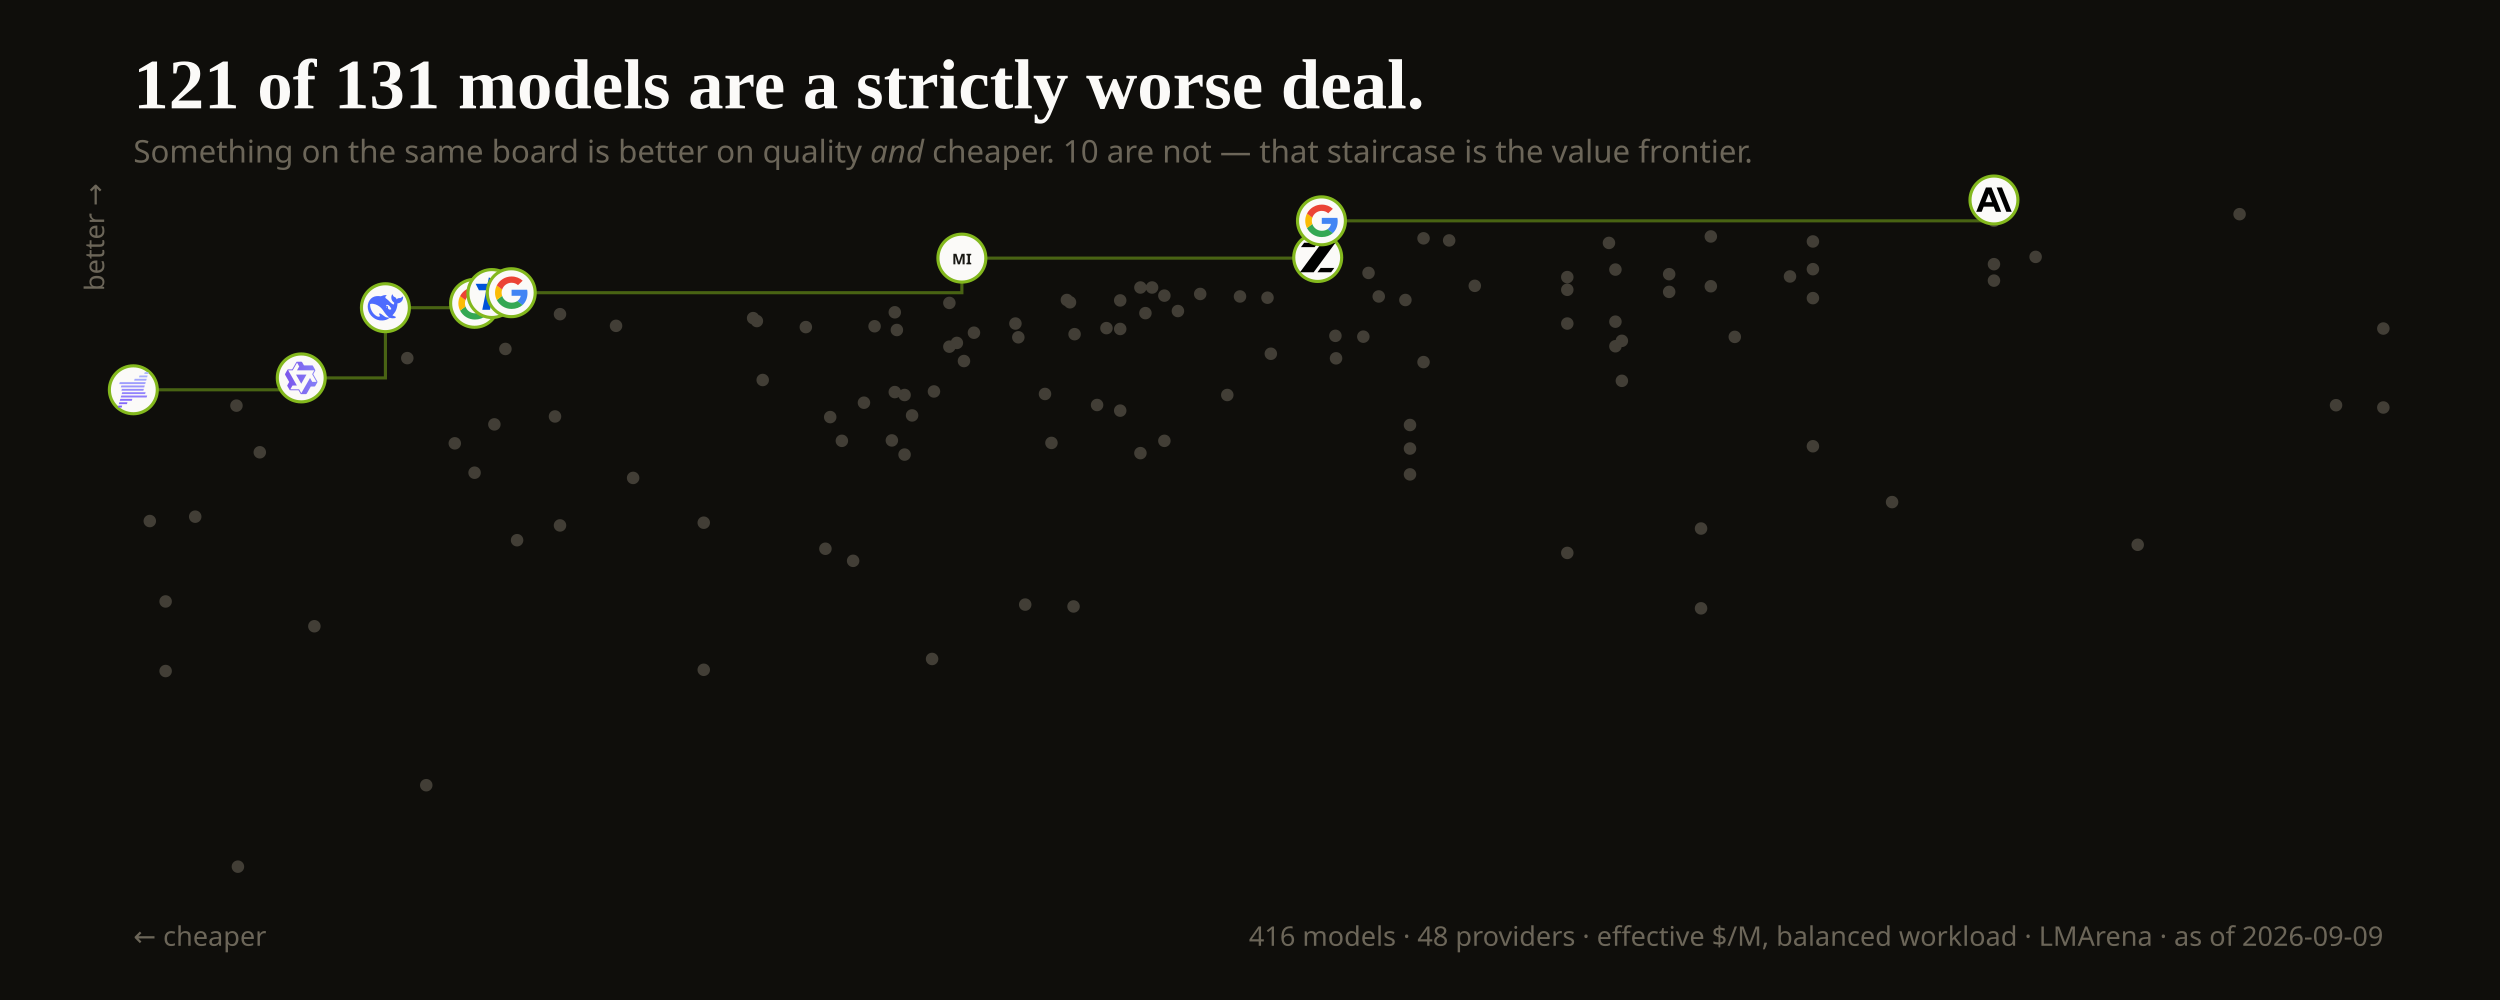
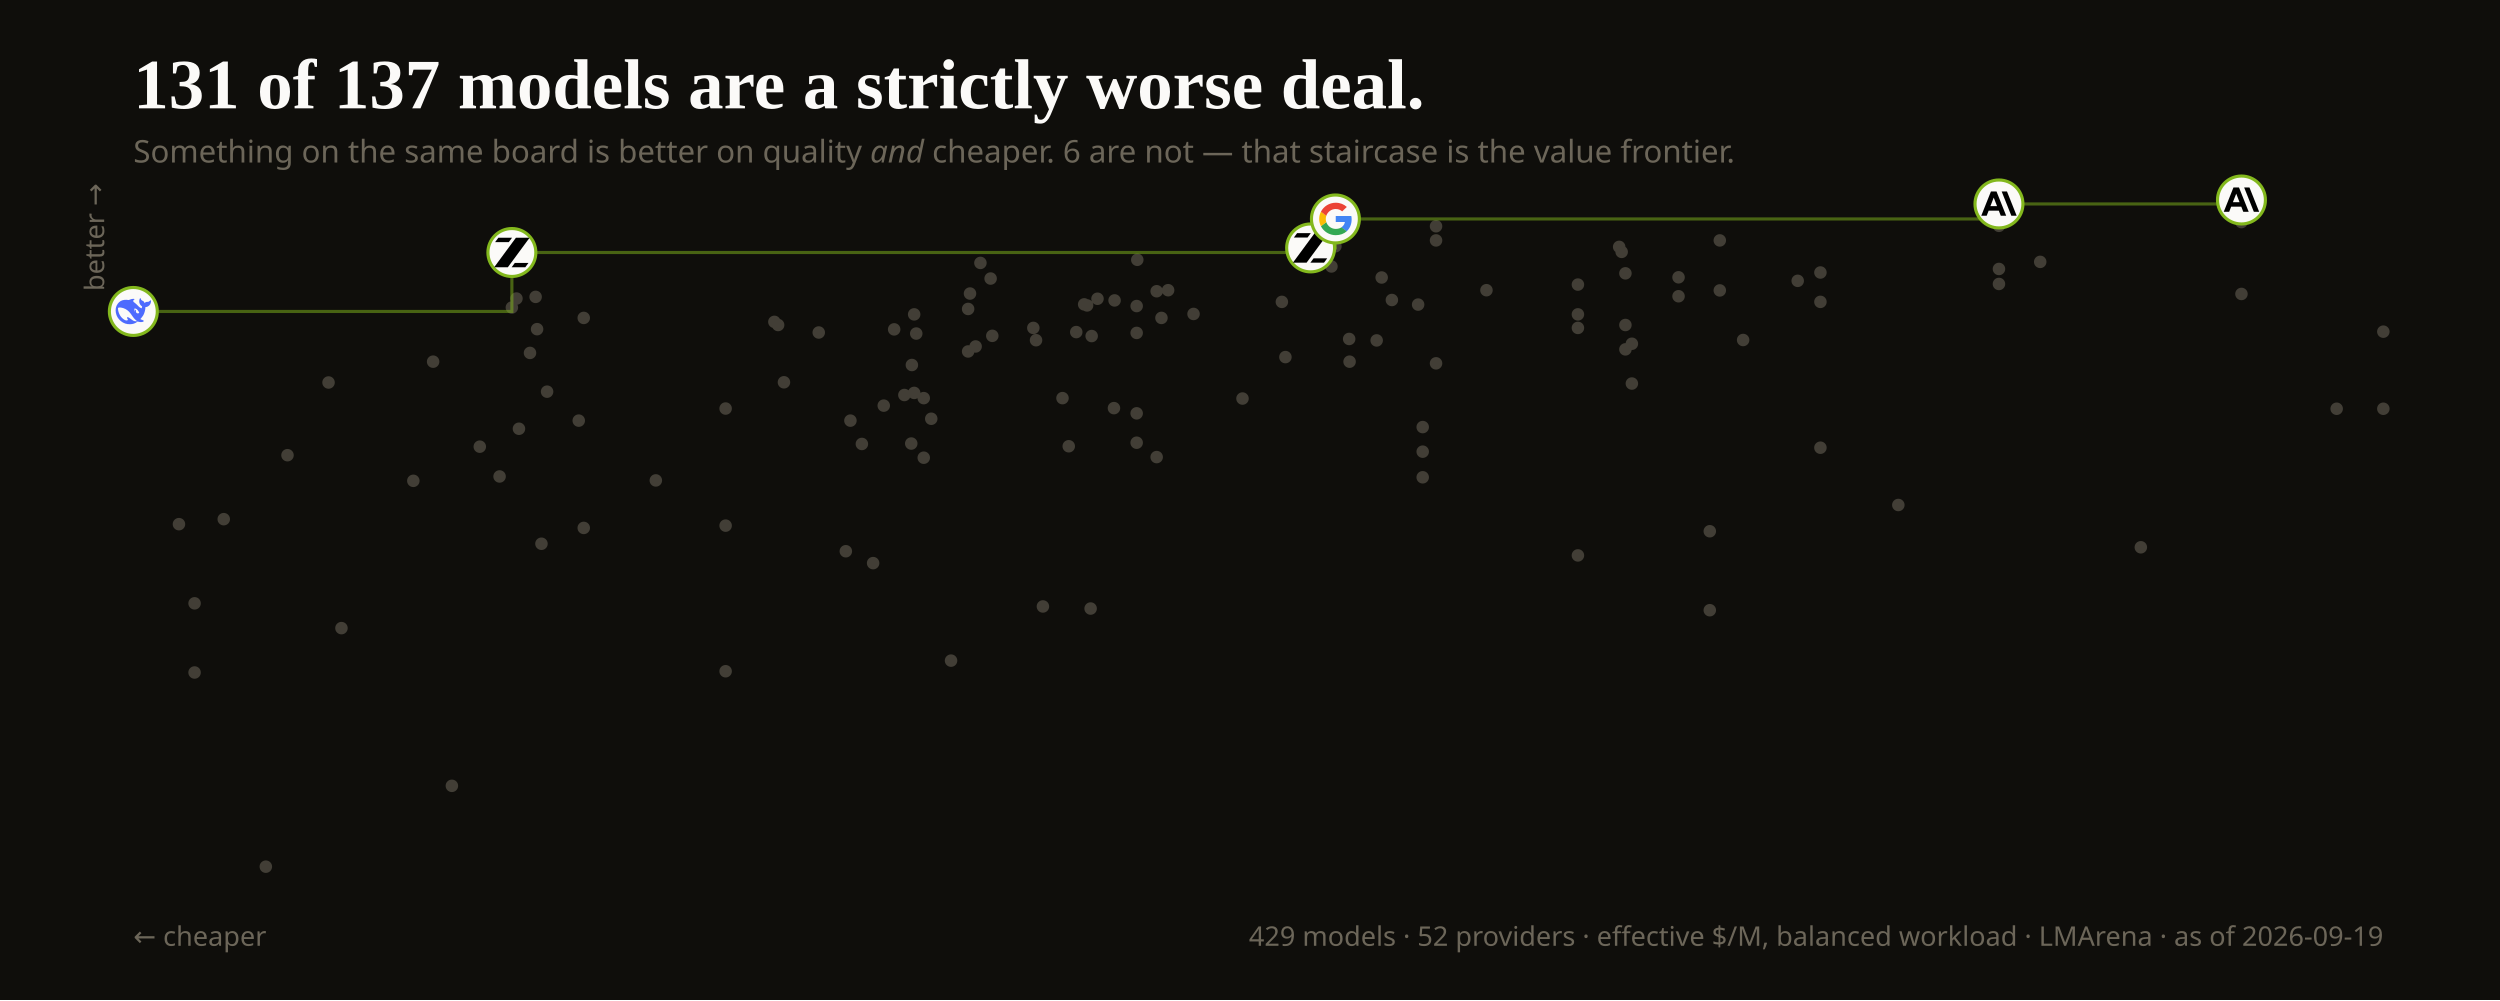
- <svg xmlns="http://www.w3.org/2000/svg" viewBox="0 0 1200 480" width="1200" height="480" role="img" aria-label="121 of 131 rated, priced models are beaten on quality and undercut on price. 10 are not.">
+ <svg xmlns="http://www.w3.org/2000/svg" viewBox="0 0 1200 480" width="1200" height="480" role="img" aria-label="131 of 137 rated, priced models are beaten on quality and undercut on price. 6 are not.">
  <rect width="1200" height="480" fill="#0F0E0B" />
-   <text x="64" y="52" fill="#FBFAF8" font-family="Georgia, 'Times New Roman', serif" font-size="34" font-weight="600">121 of 131 models are a strictly worse deal.</text>
-   <text x="64" y="78" fill="#6C6659" font-family="system-ui, sans-serif" font-size="15">Something on the same board is better on quality <tspan font-style="italic">and</tspan> cheaper. 10 are not — that staircase is the value frontier.</text>
-   <path d="M695.6 115.4m-3 0a3 3 0 1 0 6 0a3 3 0 1 0 -6 0M576.1 141.1m-3 0a3 3 0 1 0 6 0a3 3 0 1 0 -6 0M752.3 139.1m-3 0a3 3 0 1 0 6 0a3 3 0 1 0 -6 0M488.8 161.9m-3 0a3 3 0 1 0 6 0a3 3 0 1 0 -6 0M634.3 115.7m-3 0a3 3 0 1 0 6 0a3 3 0 1 0 -6 0M537.7 144.2m-3 0a3 3 0 1 0 6 0a3 3 0 1 0 -6 0M661.8 142.3m-3 0a3 3 0 1 0 6 0a3 3 0 1 0 -6 0M870.2 115.9m-3 0a3 3 0 1 0 6 0a3 3 0 1 0 -6 0M683.3 114.4m-3 0a3 3 0 1 0 6 0a3 3 0 1 0 -6 0M429.5 149.9m-3 0a3 3 0 1 0 6 0a3 3 0 1 0 -6 0M821.2 137.4m-3 0a3 3 0 1 0 6 0a3 3 0 1 0 -6 0M801.2 131.6m-3 0a3 3 0 1 0 6 0a3 3 0 1 0 -6 0M752.3 133.0m-3 0a3 3 0 1 0 6 0a3 3 0 1 0 -6 0M801.2 140.1m-3 0a3 3 0 1 0 6 0a3 3 0 1 0 -6 0M1075.0 102.8m-3 0a3 3 0 1 0 6 0a3 3 0 1 0 -6 0M466.7 130.2m-3 0a3 3 0 1 0 6 0a3 3 0 1 0 -6 0M455.7 145.4m-3 0a3 3 0 1 0 6 0a3 3 0 1 0 -6 0M957.1 126.8m-3 0a3 3 0 1 0 6 0a3 3 0 1 0 -6 0M772.3 116.6m-3 0a3 3 0 1 0 6 0a3 3 0 1 0 -6 0M641.3 172.0m-3 0a3 3 0 1 0 6 0a3 3 0 1 0 -6 0M752.3 155.3m-3 0a3 3 0 1 0 6 0a3 3 0 1 0 -6 0M707.9 137.2m-3 0a3 3 0 1 0 6 0a3 3 0 1 0 -6 0M977.1 123.3m-3 0a3 3 0 1 0 6 0a3 3 0 1 0 -6 0M595.2 142.3m-3 0a3 3 0 1 0 6 0a3 3 0 1 0 -6 0M268.8 150.8m-3 0a3 3 0 1 0 6 0a3 3 0 1 0 -6 0M656.9 131.0m-3 0a3 3 0 1 0 6 0a3 3 0 1 0 -6 0M957.1 106.0m-3 0a3 3 0 1 0 6 0a3 3 0 1 0 -6 0M632.5 124.6m-3 0a3 3 0 1 0 6 0a3 3 0 1 0 -6 0M512.1 144.0m-3 0a3 3 0 1 0 6 0a3 3 0 1 0 -6 0M674.6 144.0m-3 0a3 3 0 1 0 6 0a3 3 0 1 0 -6 0M404.1 211.6m-3 0a3 3 0 1 0 6 0a3 3 0 1 0 -6 0M455.7 166.4m-3 0a3 3 0 1 0 6 0a3 3 0 1 0 -6 0M434.2 189.6m-3 0a3 3 0 1 0 6 0a3 3 0 1 0 -6 0M654.4 161.6m-3 0a3 3 0 1 0 6 0a3 3 0 1 0 -6 0M859.2 132.7m-3 0a3 3 0 1 0 6 0a3 3 0 1 0 -6 0M398.5 200.2m-3 0a3 3 0 1 0 6 0a3 3 0 1 0 -6 0M467.5 159.7m-3 0a3 3 0 1 0 6 0a3 3 0 1 0 -6 0M462.7 173.3m-3 0a3 3 0 1 0 6 0a3 3 0 1 0 -6 0M459.3 164.6m-3 0a3 3 0 1 0 6 0a3 3 0 1 0 -6 0M531.1 157.5m-3 0a3 3 0 1 0 6 0a3 3 0 1 0 -6 0M195.5 171.9m-3 0a3 3 0 1 0 6 0a3 3 0 1 0 -6 0M821.2 113.5m-3 0a3 3 0 1 0 6 0a3 3 0 1 0 -6 0M870.2 129.2m-3 0a3 3 0 1 0 6 0a3 3 0 1 0 -6 0M608.4 142.9m-3 0a3 3 0 1 0 6 0a3 3 0 1 0 -6 0M437.8 199.4m-3 0a3 3 0 1 0 6 0a3 3 0 1 0 -6 0M553.0 138.0m-3 0a3 3 0 1 0 6 0a3 3 0 1 0 -6 0M957.1 97.1m-3 0a3 3 0 1 0 6 0a3 3 0 1 0 -6 0M242.6 167.5m-3 0a3 3 0 1 0 6 0a3 3 0 1 0 -6 0M547.4 138.0m-3 0a3 3 0 1 0 6 0a3 3 0 1 0 -6 0M237.3 203.7m-3 0a3 3 0 1 0 6 0a3 3 0 1 0 -6 0M513.6 145.1m-3 0a3 3 0 1 0 6 0a3 3 0 1 0 -6 0M832.7 161.7m-3 0a3 3 0 1 0 6 0a3 3 0 1 0 -6 0M429.5 188.2m-3 0a3 3 0 1 0 6 0a3 3 0 1 0 -6 0M537.7 197.1m-3 0a3 3 0 1 0 6 0a3 3 0 1 0 -6 0M361.5 152.7m-3 0a3 3 0 1 0 6 0a3 3 0 1 0 -6 0M957.1 134.7m-3 0a3 3 0 1 0 6 0a3 3 0 1 0 -6 0M775.4 154.4m-3 0a3 3 0 1 0 6 0a3 3 0 1 0 -6 0M428.1 211.4m-3 0a3 3 0 1 0 6 0a3 3 0 1 0 -6 0M683.3 173.8m-3 0a3 3 0 1 0 6 0a3 3 0 1 0 -6 0M558.9 141.9m-3 0a3 3 0 1 0 6 0a3 3 0 1 0 -6 0M870.2 143.1m-3 0a3 3 0 1 0 6 0a3 3 0 1 0 -6 0M363.3 154.1m-3 0a3 3 0 1 0 6 0a3 3 0 1 0 -6 0M610.0 169.8m-3 0a3 3 0 1 0 6 0a3 3 0 1 0 -6 0M487.4 155.3m-3 0a3 3 0 1 0 6 0a3 3 0 1 0 -6 0M641.0 161.2m-3 0a3 3 0 1 0 6 0a3 3 0 1 0 -6 0M430.5 158.4m-3 0a3 3 0 1 0 6 0a3 3 0 1 0 -6 0M414.7 193.3m-3 0a3 3 0 1 0 6 0a3 3 0 1 0 -6 0M386.8 157.0m-3 0a3 3 0 1 0 6 0a3 3 0 1 0 -6 0M419.8 156.6m-3 0a3 3 0 1 0 6 0a3 3 0 1 0 -6 0M547.4 217.5m-3 0a3 3 0 1 0 6 0a3 3 0 1 0 -6 0M775.4 166.2m-3 0a3 3 0 1 0 6 0a3 3 0 1 0 -6 0M501.6 189.1m-3 0a3 3 0 1 0 6 0a3 3 0 1 0 -6 0M227.8 226.9m-3 0a3 3 0 1 0 6 0a3 3 0 1 0 -6 0M113.5 194.7m-3 0a3 3 0 1 0 6 0a3 3 0 1 0 -6 0M71.9 250.1m-3 0a3 3 0 1 0 6 0a3 3 0 1 0 -6 0M1144.0 157.7m-3 0a3 3 0 1 0 6 0a3 3 0 1 0 -6 0M565.4 149.3m-3 0a3 3 0 1 0 6 0a3 3 0 1 0 -6 0M366.1 182.4m-3 0a3 3 0 1 0 6 0a3 3 0 1 0 -6 0M515.8 160.4m-3 0a3 3 0 1 0 6 0a3 3 0 1 0 -6 0M295.7 156.4m-3 0a3 3 0 1 0 6 0a3 3 0 1 0 -6 0M558.9 211.6m-3 0a3 3 0 1 0 6 0a3 3 0 1 0 -6 0M537.7 157.9m-3 0a3 3 0 1 0 6 0a3 3 0 1 0 -6 0M775.4 129.4m-3 0a3 3 0 1 0 6 0a3 3 0 1 0 -6 0M549.8 150.3m-3 0a3 3 0 1 0 6 0a3 3 0 1 0 -6 0M1144.0 195.6m-3 0a3 3 0 1 0 6 0a3 3 0 1 0 -6 0M870.2 214.2m-3 0a3 3 0 1 0 6 0a3 3 0 1 0 -6 0M303.9 229.4m-3 0a3 3 0 1 0 6 0a3 3 0 1 0 -6 0M218.3 212.8m-3 0a3 3 0 1 0 6 0a3 3 0 1 0 -6 0M526.6 194.4m-3 0a3 3 0 1 0 6 0a3 3 0 1 0 -6 0M778.5 163.6m-3 0a3 3 0 1 0 6 0a3 3 0 1 0 -6 0M676.8 204.0m-3 0a3 3 0 1 0 6 0a3 3 0 1 0 -6 0M778.5 182.8m-3 0a3 3 0 1 0 6 0a3 3 0 1 0 -6 0M504.7 212.6m-3 0a3 3 0 1 0 6 0a3 3 0 1 0 -6 0M268.8 252.2m-3 0a3 3 0 1 0 6 0a3 3 0 1 0 -6 0M448.3 187.9m-3 0a3 3 0 1 0 6 0a3 3 0 1 0 -6 0M93.7 248.0m-3 0a3 3 0 1 0 6 0a3 3 0 1 0 -6 0M124.7 217.1m-3 0a3 3 0 1 0 6 0a3 3 0 1 0 -6 0M266.4 199.9m-3 0a3 3 0 1 0 6 0a3 3 0 1 0 -6 0M676.8 215.3m-3 0a3 3 0 1 0 6 0a3 3 0 1 0 -6 0M676.8 227.7m-3 0a3 3 0 1 0 6 0a3 3 0 1 0 -6 0M79.5 288.7m-3 0a3 3 0 1 0 6 0a3 3 0 1 0 -6 0M589.1 189.6m-3 0a3 3 0 1 0 6 0a3 3 0 1 0 -6 0M150.9 300.6m-3 0a3 3 0 1 0 6 0a3 3 0 1 0 -6 0M434.2 218.2m-3 0a3 3 0 1 0 6 0a3 3 0 1 0 -6 0M1121.3 194.5m-3 0a3 3 0 1 0 6 0a3 3 0 1 0 -6 0M248.2 259.3m-3 0a3 3 0 1 0 6 0a3 3 0 1 0 -6 0M752.3 265.4m-3 0a3 3 0 1 0 6 0a3 3 0 1 0 -6 0M515.3 291.1m-3 0a3 3 0 1 0 6 0a3 3 0 1 0 -6 0M114.2 416.0m-3 0a3 3 0 1 0 6 0a3 3 0 1 0 -6 0M204.6 376.9m-3 0a3 3 0 1 0 6 0a3 3 0 1 0 -6 0M396.2 263.4m-3 0a3 3 0 1 0 6 0a3 3 0 1 0 -6 0M337.8 321.5m-3 0a3 3 0 1 0 6 0a3 3 0 1 0 -6 0M816.5 292.0m-3 0a3 3 0 1 0 6 0a3 3 0 1 0 -6 0M816.5 253.7m-3 0a3 3 0 1 0 6 0a3 3 0 1 0 -6 0M409.5 269.2m-3 0a3 3 0 1 0 6 0a3 3 0 1 0 -6 0M79.5 322.1m-3 0a3 3 0 1 0 6 0a3 3 0 1 0 -6 0M337.8 250.9m-3 0a3 3 0 1 0 6 0a3 3 0 1 0 -6 0M492.1 290.2m-3 0a3 3 0 1 0 6 0a3 3 0 1 0 -6 0M908.2 241.0m-3 0a3 3 0 1 0 6 0a3 3 0 1 0 -6 0M1026.1 261.5m-3 0a3 3 0 1 0 6 0a3 3 0 1 0 -6 0M447.4 316.3m-3 0a3 3 0 1 0 6 0a3 3 0 1 0 -6 0" fill="#6C6659" fill-opacity="0.55" />
-   <path d="M64.0 187.1L144.6 187.1L144.6 181.4L185.0 181.4L185.0 147.7L227.8 147.7L227.8 145.6L236.1 145.6L236.1 140.9L245.4 140.9L245.4 140.5L461.7 140.5L461.7 123.9L632.5 123.9L632.5 123.6L634.3 123.6L634.3 106.0L957.1 106.0L957.1 96.0" fill="none" stroke="#83B81D" stroke-width="1.5" stroke-opacity="0.5" />
-   <circle cx="64.0" cy="187.1" r="11.5" fill="#FBFAF8" />
-   <circle cx="64.0" cy="187.1" r="11.5" fill="none" stroke="#83B81D" stroke-width="1.5" />
-   <svg x="55.5" y="178.6" width="17" height="17" viewBox="0 0 24 24">
-     <path d="M19.763 0l-.373 1.297h2.594L22.354 0h-2.591zM16.192 2.27l-.376 1.298h5.52l.37-1.298h-5.514zM12.897 4.54l-.376 1.298h8.166l.37-1.298h-8.16zM2.85 6.81l-.377 1.298h17.565l.37-1.297H2.848zM3.884 9.081l-.376 1.297H19.39l.37-1.297H3.882zM4.088 24l.376-1.297H1.866L1.5 24h2.588zM7.662 21.73l.376-1.297H2.515L2.15 21.73h5.513zM10.957 19.459l.376-1.297h-8.17l-.366 1.297h8.16zM21.005 17.189l.376-1.297H3.812l-.366 1.297h17.559zM19.967 14.919l.376-1.297H4.461l-.366 1.297h15.872zM18.786 12.649l.376-1.297H4.26l-.366 1.297h14.893z" fill="url(#lobe-icons-upsate-_R_0_)" />
-     <defs>
-       <linearGradient gradientUnits="userSpaceOnUse" id="lobe-icons-upsate-_R_0_" x1="11.927" x2="11.927" y2="24">
-         <stop offset="0" stop-color="#AEBCFE" />
-         <stop offset="1" stop-color="#805DFA" />
-       </linearGradient>
-     </defs>
-   </svg>
-   <circle cx="144.6" cy="181.4" r="11.5" fill="#FBFAF8" />
-   <circle cx="144.6" cy="181.4" r="11.5" fill="none" stroke="#83B81D" stroke-width="1.5" />
-   <svg x="136.1" y="172.9" width="17" height="17" viewBox="0 0 24 24">
-     <path d="M12.604 1.34c.393.69.784 1.382 1.174 2.075a.18.18 0 00.157.091h5.552c.174 0 .322.11.446.327l1.454 2.57c.19.337.24.478.024.837-.26.43-.513.864-.76 1.3l-.367.658c-.106.196-.223.28-.04.512l2.652 4.637c.172.301.111.494-.043.77-.437.785-.882 1.564-1.335 2.34-.159.272-.352.375-.68.37-.777-.016-1.552-.01-2.327.016a.099.099 0 00-.081.05 575.097 575.097 0 01-2.705 4.74c-.169.293-.38.363-.725.364-.997.003-2.002.004-3.017.002a.537.537 0 01-.465-.271l-1.335-2.323a.09.09 0 00-.083-.049H4.982c-.285.03-.553-.001-.805-.092l-1.603-2.77a.543.543 0 01-.002-.54l1.207-2.12a.198.198 0 000-.197 550.951 550.951 0 01-1.875-3.272l-.79-1.395c-.16-.31-.173-.496.095-.965.465-.813.927-1.625 1.387-2.436.132-.234.304-.334.584-.335a338.3 338.3 0 012.589-.001.124.124 0 00.107-.063l2.806-4.895a.488.488 0 01.422-.246c.524-.001 1.053 0 1.583-.006L11.704 1c.341-.003.724.032.9.34zm-3.432.403a.06.06 0 00-.052.03L6.254 6.788a.157.157 0 01-.135.078H3.253c-.056 0-.07.025-.041.074l5.81 10.156c.025.042.013.062-.034.063l-2.795.015a.218.218 0 00-.2.116l-1.32 2.31c-.044.078-.021.118.068.118l5.716.008c.046 0 .08.02.104.061l1.403 2.454c.046.081.092.082.139 0l5.006-8.76.783-1.382a.055.055 0 01.096 0l1.424 2.53a.122.122 0 00.107.062l2.763-.02a.04.04 0 00.035-.02.041.041 0 000-.04l-2.9-5.086a.108.108 0 010-.113l.293-.507 1.12-1.977c.024-.041.012-.062-.035-.062H9.2c-.059 0-.073-.026-.043-.077l1.434-2.505a.107.107 0 000-.114L9.225 1.774a.06.06 0 00-.053-.031zm6.29 8.02c.046 0 .058.02.034.06l-.832 1.465-2.613 4.585a.056.056 0 01-.05.029.058.058 0 01-.05-.029L8.498 9.841c-.02-.034-.01-.052.028-.054l.216-.012 6.722-.012z" fill="url(#lobe-icons-qwen-_R_0_)" fill-rule="nonzero" />
-     <defs>
-       <linearGradient id="lobe-icons-qwen-_R_0_" x1="0%" x2="100%" y1="0%" y2="0%">
-         <stop offset="0%" stop-color="#6336E7" stop-opacity=".84" />
-         <stop offset="100%" stop-color="#6F69F7" stop-opacity=".84" />
-       </linearGradient>
-     </defs>
-   </svg>
-   <circle cx="185.0" cy="147.7" r="11.5" fill="#FBFAF8" />
-   <circle cx="185.0" cy="147.7" r="11.5" fill="none" stroke="#83B81D" stroke-width="1.5" />
-   <svg x="176.5" y="139.2" width="17" height="17" viewBox="0 0 24 24">
+   <text x="64" y="52" fill="#FBFAF8" font-family="Georgia, 'Times New Roman', serif" font-size="34" font-weight="600">131 of 137 models are a strictly worse deal.</text>
+   <text x="64" y="78" fill="#6C6659" font-family="system-ui, sans-serif" font-size="15">Something on the same board is better on quality <tspan font-style="italic">and</tspan> cheaper. 6 are not — that staircase is the value frontier.</text>
+   <path d="M1075.9 141.1m-3 0a3 3 0 1 0 6 0a3 3 0 1 0 -6 0M689.3 108.6m-3 0a3 3 0 1 0 6 0a3 3 0 1 0 -6 0M198.4 230.8m-3 0a3 3 0 1 0 6 0a3 3 0 1 0 -6 0M535.0 144.2m-3 0a3 3 0 1 0 6 0a3 3 0 1 0 -6 0M641.0 108.1m-3 0a3 3 0 1 0 6 0a3 3 0 1 0 -6 0M757.4 150.9m-3 0a3 3 0 1 0 6 0a3 3 0 1 0 -6 0M262.6 188.0m-3 0a3 3 0 1 0 6 0a3 3 0 1 0 -6 0M497.3 163.3m-3 0a3 3 0 1 0 6 0a3 3 0 1 0 -6 0M641.0 118.2m-3 0a3 3 0 1 0 6 0a3 3 0 1 0 -6 0M545.6 146.9m-3 0a3 3 0 1 0 6 0a3 3 0 1 0 -6 0M668.1 144.0m-3 0a3 3 0 1 0 6 0a3 3 0 1 0 -6 0M778.4 120.9m-3 0a3 3 0 1 0 6 0a3 3 0 1 0 -6 0M689.3 115.4m-3 0a3 3 0 1 0 6 0a3 3 0 1 0 -6 0M438.8 150.9m-3 0a3 3 0 1 0 6 0a3 3 0 1 0 -6 0M825.5 139.4m-3 0a3 3 0 1 0 6 0a3 3 0 1 0 -6 0M805.7 133.1m-3 0a3 3 0 1 0 6 0a3 3 0 1 0 -6 0M757.4 136.6m-3 0a3 3 0 1 0 6 0a3 3 0 1 0 -6 0M247.9 143.3m-3 0a3 3 0 1 0 6 0a3 3 0 1 0 -6 0M805.7 142.2m-3 0a3 3 0 1 0 6 0a3 3 0 1 0 -6 0M545.9 124.7m-3 0a3 3 0 1 0 6 0a3 3 0 1 0 -6 0M1075.9 106.6m-3 0a3 3 0 1 0 6 0a3 3 0 1 0 -6 0M475.5 133.7m-3 0a3 3 0 1 0 6 0a3 3 0 1 0 -6 0M464.7 148.3m-3 0a3 3 0 1 0 6 0a3 3 0 1 0 -6 0M959.5 129.1m-3 0a3 3 0 1 0 6 0a3 3 0 1 0 -6 0M777.2 118.5m-3 0a3 3 0 1 0 6 0a3 3 0 1 0 -6 0M647.8 173.6m-3 0a3 3 0 1 0 6 0a3 3 0 1 0 -6 0M757.4 157.4m-3 0a3 3 0 1 0 6 0a3 3 0 1 0 -6 0M713.5 139.3m-3 0a3 3 0 1 0 6 0a3 3 0 1 0 -6 0M979.3 125.7m-3 0a3 3 0 1 0 6 0a3 3 0 1 0 -6 0M465.6 140.9m-3 0a3 3 0 1 0 6 0a3 3 0 1 0 -6 0M470.6 126.2m-3 0a3 3 0 1 0 6 0a3 3 0 1 0 -6 0M280.2 152.6m-3 0a3 3 0 1 0 6 0a3 3 0 1 0 -6 0M663.2 133.2m-3 0a3 3 0 1 0 6 0a3 3 0 1 0 -6 0M959.5 108.4m-3 0a3 3 0 1 0 6 0a3 3 0 1 0 -6 0M639.1 127.9m-3 0a3 3 0 1 0 6 0a3 3 0 1 0 -6 0M245.7 147.6m-3 0a3 3 0 1 0 6 0a3 3 0 1 0 -6 0M257.1 142.5m-3 0a3 3 0 1 0 6 0a3 3 0 1 0 -6 0M520.4 146.1m-3 0a3 3 0 1 0 6 0a3 3 0 1 0 -6 0M680.7 146.2m-3 0a3 3 0 1 0 6 0a3 3 0 1 0 -6 0M413.7 213.1m-3 0a3 3 0 1 0 6 0a3 3 0 1 0 -6 0M464.7 168.7m-3 0a3 3 0 1 0 6 0a3 3 0 1 0 -6 0M443.4 191.1m-3 0a3 3 0 1 0 6 0a3 3 0 1 0 -6 0M660.8 163.4m-3 0a3 3 0 1 0 6 0a3 3 0 1 0 -6 0M862.9 134.8m-3 0a3 3 0 1 0 6 0a3 3 0 1 0 -6 0M408.2 201.9m-3 0a3 3 0 1 0 6 0a3 3 0 1 0 -6 0M476.3 161.2m-3 0a3 3 0 1 0 6 0a3 3 0 1 0 -6 0M437.7 175.2m-3 0a3 3 0 1 0 6 0a3 3 0 1 0 -6 0M468.3 166.3m-3 0a3 3 0 1 0 6 0a3 3 0 1 0 -6 0M516.6 159.4m-3 0a3 3 0 1 0 6 0a3 3 0 1 0 -6 0M207.9 173.6m-3 0a3 3 0 1 0 6 0a3 3 0 1 0 -6 0M825.5 115.4m-3 0a3 3 0 1 0 6 0a3 3 0 1 0 -6 0M873.8 130.8m-3 0a3 3 0 1 0 6 0a3 3 0 1 0 -6 0M615.3 144.9m-3 0a3 3 0 1 0 6 0a3 3 0 1 0 -6 0M447.0 201.0m-3 0a3 3 0 1 0 6 0a3 3 0 1 0 -6 0M560.7 139.3m-3 0a3 3 0 1 0 6 0a3 3 0 1 0 -6 0M959.5 99.2m-3 0a3 3 0 1 0 6 0a3 3 0 1 0 -6 0M254.4 169.4m-3 0a3 3 0 1 0 6 0a3 3 0 1 0 -6 0M555.2 139.8m-3 0a3 3 0 1 0 6 0a3 3 0 1 0 -6 0M249.1 205.8m-3 0a3 3 0 1 0 6 0a3 3 0 1 0 -6 0M521.8 146.6m-3 0a3 3 0 1 0 6 0a3 3 0 1 0 -6 0M836.7 163.2m-3 0a3 3 0 1 0 6 0a3 3 0 1 0 -6 0M438.8 188.6m-3 0a3 3 0 1 0 6 0a3 3 0 1 0 -6 0M545.6 198.4m-3 0a3 3 0 1 0 6 0a3 3 0 1 0 -6 0M371.7 154.5m-3 0a3 3 0 1 0 6 0a3 3 0 1 0 -6 0M959.5 136.3m-3 0a3 3 0 1 0 6 0a3 3 0 1 0 -6 0M780.2 156.0m-3 0a3 3 0 1 0 6 0a3 3 0 1 0 -6 0M437.4 212.9m-3 0a3 3 0 1 0 6 0a3 3 0 1 0 -6 0M689.3 174.4m-3 0a3 3 0 1 0 6 0a3 3 0 1 0 -6 0M526.8 143.4m-3 0a3 3 0 1 0 6 0a3 3 0 1 0 -6 0M873.8 144.9m-3 0a3 3 0 1 0 6 0a3 3 0 1 0 -6 0M373.5 156.0m-3 0a3 3 0 1 0 6 0a3 3 0 1 0 -6 0M617.0 171.4m-3 0a3 3 0 1 0 6 0a3 3 0 1 0 -6 0M496.0 157.4m-3 0a3 3 0 1 0 6 0a3 3 0 1 0 -6 0M647.6 162.7m-3 0a3 3 0 1 0 6 0a3 3 0 1 0 -6 0M439.8 160.1m-3 0a3 3 0 1 0 6 0a3 3 0 1 0 -6 0M424.2 194.7m-3 0a3 3 0 1 0 6 0a3 3 0 1 0 -6 0M393.0 159.6m-3 0a3 3 0 1 0 6 0a3 3 0 1 0 -6 0M429.2 158.1m-3 0a3 3 0 1 0 6 0a3 3 0 1 0 -6 0M555.2 219.4m-3 0a3 3 0 1 0 6 0a3 3 0 1 0 -6 0M780.2 167.7m-3 0a3 3 0 1 0 6 0a3 3 0 1 0 -6 0M510.0 191.1m-3 0a3 3 0 1 0 6 0a3 3 0 1 0 -6 0M239.8 228.7m-3 0a3 3 0 1 0 6 0a3 3 0 1 0 -6 0M348.3 196.1m-3 0a3 3 0 1 0 6 0a3 3 0 1 0 -6 0M85.9 251.6m-3 0a3 3 0 1 0 6 0a3 3 0 1 0 -6 0M1144.0 159.2m-3 0a3 3 0 1 0 6 0a3 3 0 1 0 -6 0M157.7 183.6m-3 0a3 3 0 1 0 6 0a3 3 0 1 0 -6 0M572.9 150.7m-3 0a3 3 0 1 0 6 0a3 3 0 1 0 -6 0M376.3 183.5m-3 0a3 3 0 1 0 6 0a3 3 0 1 0 -6 0M524.0 161.3m-3 0a3 3 0 1 0 6 0a3 3 0 1 0 -6 0M257.8 158.0m-3 0a3 3 0 1 0 6 0a3 3 0 1 0 -6 0M545.6 212.5m-3 0a3 3 0 1 0 6 0a3 3 0 1 0 -6 0M545.6 159.8m-3 0a3 3 0 1 0 6 0a3 3 0 1 0 -6 0M780.2 131.2m-3 0a3 3 0 1 0 6 0a3 3 0 1 0 -6 0M557.5 152.6m-3 0a3 3 0 1 0 6 0a3 3 0 1 0 -6 0M1144.0 196.2m-3 0a3 3 0 1 0 6 0a3 3 0 1 0 -6 0M873.8 214.9m-3 0a3 3 0 1 0 6 0a3 3 0 1 0 -6 0M314.8 230.6m-3 0a3 3 0 1 0 6 0a3 3 0 1 0 -6 0M230.3 214.4m-3 0a3 3 0 1 0 6 0a3 3 0 1 0 -6 0M534.7 195.9m-3 0a3 3 0 1 0 6 0a3 3 0 1 0 -6 0M783.3 165.0m-3 0a3 3 0 1 0 6 0a3 3 0 1 0 -6 0M682.9 205.0m-3 0a3 3 0 1 0 6 0a3 3 0 1 0 -6 0M783.3 184.1m-3 0a3 3 0 1 0 6 0a3 3 0 1 0 -6 0M513.0 214.2m-3 0a3 3 0 1 0 6 0a3 3 0 1 0 -6 0M280.2 253.4m-3 0a3 3 0 1 0 6 0a3 3 0 1 0 -6 0M434.1 189.6m-3 0a3 3 0 1 0 6 0a3 3 0 1 0 -6 0M107.4 249.2m-3 0a3 3 0 1 0 6 0a3 3 0 1 0 -6 0M138.0 218.5m-3 0a3 3 0 1 0 6 0a3 3 0 1 0 -6 0M277.8 201.9m-3 0a3 3 0 1 0 6 0a3 3 0 1 0 -6 0M682.9 216.8m-3 0a3 3 0 1 0 6 0a3 3 0 1 0 -6 0M682.9 229.1m-3 0a3 3 0 1 0 6 0a3 3 0 1 0 -6 0M93.4 289.6m-3 0a3 3 0 1 0 6 0a3 3 0 1 0 -6 0M596.4 191.3m-3 0a3 3 0 1 0 6 0a3 3 0 1 0 -6 0M163.9 301.5m-3 0a3 3 0 1 0 6 0a3 3 0 1 0 -6 0M443.4 219.7m-3 0a3 3 0 1 0 6 0a3 3 0 1 0 -6 0M1121.6 196.2m-3 0a3 3 0 1 0 6 0a3 3 0 1 0 -6 0M259.9 261.0m-3 0a3 3 0 1 0 6 0a3 3 0 1 0 -6 0M757.4 266.6m-3 0a3 3 0 1 0 6 0a3 3 0 1 0 -6 0M523.5 292.1m-3 0a3 3 0 1 0 6 0a3 3 0 1 0 -6 0M127.6 416.0m-3 0a3 3 0 1 0 6 0a3 3 0 1 0 -6 0M216.9 377.2m-3 0a3 3 0 1 0 6 0a3 3 0 1 0 -6 0M406.0 264.6m-3 0a3 3 0 1 0 6 0a3 3 0 1 0 -6 0M348.3 322.2m-3 0a3 3 0 1 0 6 0a3 3 0 1 0 -6 0M820.7 292.9m-3 0a3 3 0 1 0 6 0a3 3 0 1 0 -6 0M820.7 255.0m-3 0a3 3 0 1 0 6 0a3 3 0 1 0 -6 0M419.1 270.3m-3 0a3 3 0 1 0 6 0a3 3 0 1 0 -6 0M93.4 322.8m-3 0a3 3 0 1 0 6 0a3 3 0 1 0 -6 0M348.3 252.3m-3 0a3 3 0 1 0 6 0a3 3 0 1 0 -6 0M500.6 291.1m-3 0a3 3 0 1 0 6 0a3 3 0 1 0 -6 0M911.2 242.4m-3 0a3 3 0 1 0 6 0a3 3 0 1 0 -6 0M1027.6 262.7m-3 0a3 3 0 1 0 6 0a3 3 0 1 0 -6 0M456.5 317.1m-3 0a3 3 0 1 0 6 0a3 3 0 1 0 -6 0" fill="#6C6659" fill-opacity="0.55" />
+   <path d="M64.0 149.5L245.7 149.5L245.7 121.2L629.1 121.2L629.1 119.0L641.0 119.0L641.0 105.1L959.5 105.1L959.5 97.9L1075.9 97.9L1075.9 96.0" fill="none" stroke="#83B81D" stroke-width="1.5" stroke-opacity="0.5" />
+   <circle cx="64.0" cy="149.5" r="11.5" fill="#FBFAF8" />
+   <circle cx="64.0" cy="149.5" r="11.5" fill="none" stroke="#83B81D" stroke-width="1.5" />
+   <svg x="55.5" y="141.0" width="17" height="17" viewBox="0 0 24 24">
    <path d="M23.748 4.482c-.254-.124-.364.113-.512.234-.051.039-.094.09-.137.136-.372.397-.806.657-1.373.626-.829-.046-1.537.214-2.163.848-.133-.782-.575-1.248-1.247-1.548-.352-.156-.708-.311-.955-.65-.172-.241-.219-.51-.305-.774-.055-.16-.11-.323-.293-.35-.2-.031-.278.136-.356.276-.313.572-.434 1.202-.422 1.84.027 1.436.633 2.58 1.838 3.393.137.093.172.187.129.323-.082.28-.18.552-.266.833-.055.179-.137.217-.329.14a5.526 5.526 0 01-1.736-1.18c-.857-.828-1.631-1.742-2.597-2.458a11.365 11.365 0 00-.689-.471c-.985-.957.13-1.743.388-1.836.27-.098.093-.432-.779-.428-.872.004-1.67.295-2.687.684a3.055 3.055 0 01-.465.137 9.597 9.597 0 00-2.883-.102c-1.885.21-3.39 1.102-4.497 2.623C.082 8.606-.231 10.684.152 12.85c.403 2.284 1.569 4.175 3.36 5.653 1.858 1.533 3.997 2.284 6.438 2.14 1.482-.085 3.133-.284 4.994-1.86.47.234.962.327 1.78.397.63.059 1.236-.03 1.705-.128.735-.156.684-.837.419-.961-2.155-1.004-1.682-.595-2.113-.926 1.096-1.296 2.746-2.642 3.392-7.003.05-.347.007-.565 0-.845-.004-.17.035-.237.23-.256a4.173 4.173 0 001.545-.475c1.396-.763 1.96-2.015 2.093-3.517.02-.23-.004-.467-.247-.588zM11.581 18c-2.089-1.642-3.102-2.183-3.52-2.16-.392.024-.321.471-.235.763.09.288.207.486.371.739.114.167.192.416-.113.603-.673.416-1.842-.14-1.897-.167-1.361-.802-2.5-1.86-3.301-3.307-.774-1.393-1.224-2.887-1.298-4.482-.02-.386.093-.522.477-.592a4.696 4.696 0 011.529-.039c2.132.312 3.946 1.265 5.468 2.774.868.86 1.525 1.887 2.202 2.891.72 1.066 1.494 2.082 2.48 2.914.348.292.625.514.891.677-.802.09-2.14.11-3.054-.614zm1-6.44a.306.306 0 01.415-.287.302.302 0 01.2.288.306.306 0 01-.31.307.303.303 0 01-.304-.308zm3.11 1.596c-.2.081-.399.151-.59.16a1.245 1.245 0 01-.798-.254c-.274-.23-.47-.358-.552-.758a1.73 1.73 0 01.016-.588c.07-.327-.008-.537-.239-.727-.187-.156-.426-.199-.688-.199a.559.559 0 01-.254-.078c-.11-.054-.2-.19-.114-.358.028-.054.16-.186.192-.21.356-.202.767-.136 1.146.016.352.144.618.408 1.001.782.391.451.462.576.685.914.176.265.336.537.445.848.067.195-.019.354-.25.452z" fill="#4D6BFE" />
  </svg>
-   <circle cx="227.8" cy="145.6" r="11.5" fill="#FBFAF8" />
-   <circle cx="227.8" cy="145.6" r="11.5" fill="none" stroke="#83B81D" stroke-width="1.5" />
-   <svg x="219.3" y="137.1" width="17" height="17" viewBox="0 0 24 24">
+   <circle cx="245.7" cy="121.2" r="11.5" fill="#FBFAF8" />
+   <circle cx="245.7" cy="121.2" r="11.5" fill="none" stroke="#83B81D" stroke-width="1.5" />
+   <svg x="237.2" y="112.7" width="17" height="17" viewBox="0 0 24 24">
+     <path d="M12.105 2L9.927 4.953H.653L2.83 2h9.276zM23.254 19.048L21.078 22h-9.242l2.174-2.952h9.244zM24 2L9.264 22H0L14.736 2H24z" />
+   </svg>
+   <circle cx="629.1" cy="119.0" r="11.5" fill="#FBFAF8" />
+   <circle cx="629.1" cy="119.0" r="11.5" fill="none" stroke="#83B81D" stroke-width="1.5" />
+   <svg x="620.6" y="110.5" width="17" height="17" viewBox="0 0 24 24">
+     <path d="M12.105 2L9.927 4.953H.653L2.83 2h9.276zM23.254 19.048L21.078 22h-9.242l2.174-2.952h9.244zM24 2L9.264 22H0L14.736 2H24z" />
+   </svg>
+   <circle cx="641.0" cy="105.1" r="11.5" fill="#FBFAF8" />
+   <circle cx="641.0" cy="105.1" r="11.5" fill="none" stroke="#83B81D" stroke-width="1.5" />
+   <svg x="632.5" y="96.6" width="17" height="17" viewBox="0 0 24 24">
    <path d="M23 12.245c0-.905-.075-1.565-.236-2.25h-10.54v4.083h6.186c-.124 1.014-.797 2.542-2.294 3.569l-.021.136 3.332 2.53.23.022C21.779 18.417 23 15.593 23 12.245z" fill="#4285F4" />
    <path d="M12.225 23c3.03 0 5.574-.978 7.433-2.665l-3.542-2.688c-.948.648-2.22 1.1-3.891 1.1a6.745 6.745 0 01-6.386-4.572l-.132.011-3.465 2.628-.045.124C4.043 20.531 7.835 23 12.225 23z" fill="#34A853" />
    <path d="M5.84 14.175A6.65 6.65 0 015.463 12c0-.758.138-1.491.361-2.175l-.006-.147-3.508-2.67-.115.054A10.831 10.831 0 001 12c0 1.772.436 3.447 1.197 4.938l3.642-2.763z" fill="#FBBC05" />
    <path d="M12.225 5.253c2.108 0 3.529.892 4.34 1.638l3.167-3.031C17.787 2.088 15.255 1 12.225 1 7.834 1 4.043 3.469 2.197 7.062l3.63 2.763a6.77 6.77 0 016.398-4.572z" fill="#EB4335" />
  </svg>
-   <circle cx="236.1" cy="140.9" r="11.5" fill="#FBFAF8" />
-   <circle cx="236.1" cy="140.9" r="11.5" fill="none" stroke="#83B81D" stroke-width="1.5" />
-   <svg x="227.6" y="132.4" width="17" height="17" viewBox="0 0 24 24">
-     <path d="M9.976 1L24 9.8l-10.587.015L10.723 23H5.489L8.18 9.8H3.244L1 5.4h8.077L9.976 1z" fill="#0052D9" fill-rule="evenodd" />
+   <circle cx="959.5" cy="97.9" r="11.5" fill="#FBFAF8" />
+   <circle cx="959.5" cy="97.9" r="11.5" fill="none" stroke="#83B81D" stroke-width="1.5" />
+   <svg x="951.0" y="89.4" width="17" height="17" viewBox="0 0 24 24">
+     <path d="M13.827 3.52h3.603L24 20h-3.603l-6.57-16.48zm-7.258 0h3.767L16.906 20h-3.674l-1.343-3.461H5.017l-1.344 3.46H0L6.57 3.522zm4.132 9.959L8.453 7.687 6.205 13.48H10.7z" />
  </svg>
-   <circle cx="245.4" cy="140.5" r="11.5" fill="#FBFAF8" />
-   <circle cx="245.4" cy="140.5" r="11.5" fill="none" stroke="#83B81D" stroke-width="1.5" />
-   <svg x="236.9" y="132.0" width="17" height="17" viewBox="0 0 24 24">
-     <path d="M23 12.245c0-.905-.075-1.565-.236-2.25h-10.54v4.083h6.186c-.124 1.014-.797 2.542-2.294 3.569l-.021.136 3.332 2.53.23.022C21.779 18.417 23 15.593 23 12.245z" fill="#4285F4" />
-     <path d="M12.225 23c3.03 0 5.574-.978 7.433-2.665l-3.542-2.688c-.948.648-2.22 1.1-3.891 1.1a6.745 6.745 0 01-6.386-4.572l-.132.011-3.465 2.628-.045.124C4.043 20.531 7.835 23 12.225 23z" fill="#34A853" />
-     <path d="M5.84 14.175A6.65 6.65 0 015.463 12c0-.758.138-1.491.361-2.175l-.006-.147-3.508-2.67-.115.054A10.831 10.831 0 001 12c0 1.772.436 3.447 1.197 4.938l3.642-2.763z" fill="#FBBC05" />
-     <path d="M12.225 5.253c2.108 0 3.529.892 4.34 1.638l3.167-3.031C17.787 2.088 15.255 1 12.225 1 7.834 1 4.043 3.469 2.197 7.062l3.63 2.763a6.77 6.77 0 016.398-4.572z" fill="#EB4335" />
-   </svg>
-   <circle cx="461.7" cy="123.9" r="11.5" fill="#FBFAF8" />
-   <circle cx="461.7" cy="123.9" r="11.5" fill="none" stroke="#83B81D" stroke-width="1.5" />
-   <svg x="453.2" y="115.4" width="17" height="17" viewBox="0 0 24 24">
-     <text x="12" y="16.2" text-anchor="middle" font-family="ui-sans-serif, system-ui, sans-serif" font-size="10" font-weight="650" fill="#191814">MI</text>
-   </svg>
-   <circle cx="632.5" cy="123.6" r="11.5" fill="#FBFAF8" />
-   <circle cx="632.5" cy="123.6" r="11.5" fill="none" stroke="#83B81D" stroke-width="1.5" />
-   <svg x="624.0" y="115.1" width="17" height="17" viewBox="0 0 24 24">
-     <path d="M12.105 2L9.927 4.953H.653L2.83 2h9.276zM23.254 19.048L21.078 22h-9.242l2.174-2.952h9.244zM24 2L9.264 22H0L14.736 2H24z" />
-   </svg>
-   <circle cx="634.3" cy="106.0" r="11.5" fill="#FBFAF8" />
-   <circle cx="634.3" cy="106.0" r="11.5" fill="none" stroke="#83B81D" stroke-width="1.5" />
-   <svg x="625.8" y="97.5" width="17" height="17" viewBox="0 0 24 24">
-     <path d="M23 12.245c0-.905-.075-1.565-.236-2.25h-10.54v4.083h6.186c-.124 1.014-.797 2.542-2.294 3.569l-.021.136 3.332 2.53.23.022C21.779 18.417 23 15.593 23 12.245z" fill="#4285F4" />
-     <path d="M12.225 23c3.03 0 5.574-.978 7.433-2.665l-3.542-2.688c-.948.648-2.22 1.1-3.891 1.1a6.745 6.745 0 01-6.386-4.572l-.132.011-3.465 2.628-.045.124C4.043 20.531 7.835 23 12.225 23z" fill="#34A853" />
-     <path d="M5.84 14.175A6.65 6.65 0 015.463 12c0-.758.138-1.491.361-2.175l-.006-.147-3.508-2.67-.115.054A10.831 10.831 0 001 12c0 1.772.436 3.447 1.197 4.938l3.642-2.763z" fill="#FBBC05" />
-     <path d="M12.225 5.253c2.108 0 3.529.892 4.34 1.638l3.167-3.031C17.787 2.088 15.255 1 12.225 1 7.834 1 4.043 3.469 2.197 7.062l3.63 2.763a6.77 6.77 0 016.398-4.572z" fill="#EB4335" />
-   </svg>
-   <circle cx="957.1" cy="96.0" r="11.5" fill="#FBFAF8" />
-   <circle cx="957.1" cy="96.0" r="11.5" fill="none" stroke="#83B81D" stroke-width="1.5" />
-   <svg x="948.6" y="87.5" width="17" height="17" viewBox="0 0 24 24">
+   <circle cx="1075.9" cy="96.0" r="11.5" fill="#FBFAF8" />
+   <circle cx="1075.9" cy="96.0" r="11.5" fill="none" stroke="#83B81D" stroke-width="1.5" />
+   <svg x="1067.4" y="87.5" width="17" height="17" viewBox="0 0 24 24">
    <path d="M13.827 3.52h3.603L24 20h-3.603l-6.57-16.48zm-7.258 0h3.767L16.906 20h-3.674l-1.343-3.461H5.017l-1.344 3.46H0L6.57 3.522zm4.132 9.959L8.453 7.687 6.205 13.48H10.7z" />
  </svg>
  <text x="64" y="454" fill="#6C6659" font-family="system-ui, sans-serif" font-size="13">← cheaper</text>
-   <text x="1144" y="454" fill="#6C6659" font-family="system-ui, sans-serif" font-size="13" text-anchor="end">416 models · 48 providers · effective $/M, balanced workload · LMArena · as of 2026-09-09</text>
+   <text x="1144" y="454" fill="#6C6659" font-family="system-ui, sans-serif" font-size="13" text-anchor="end">429 models · 52 providers · effective $/M, balanced workload · LMArena · as of 2026-09-19</text>
  <text x="50" y="88" fill="#6C6659" font-family="system-ui, sans-serif" font-size="13" transform="rotate(-90 50 88)" text-anchor="end">better →</text>
</svg>
